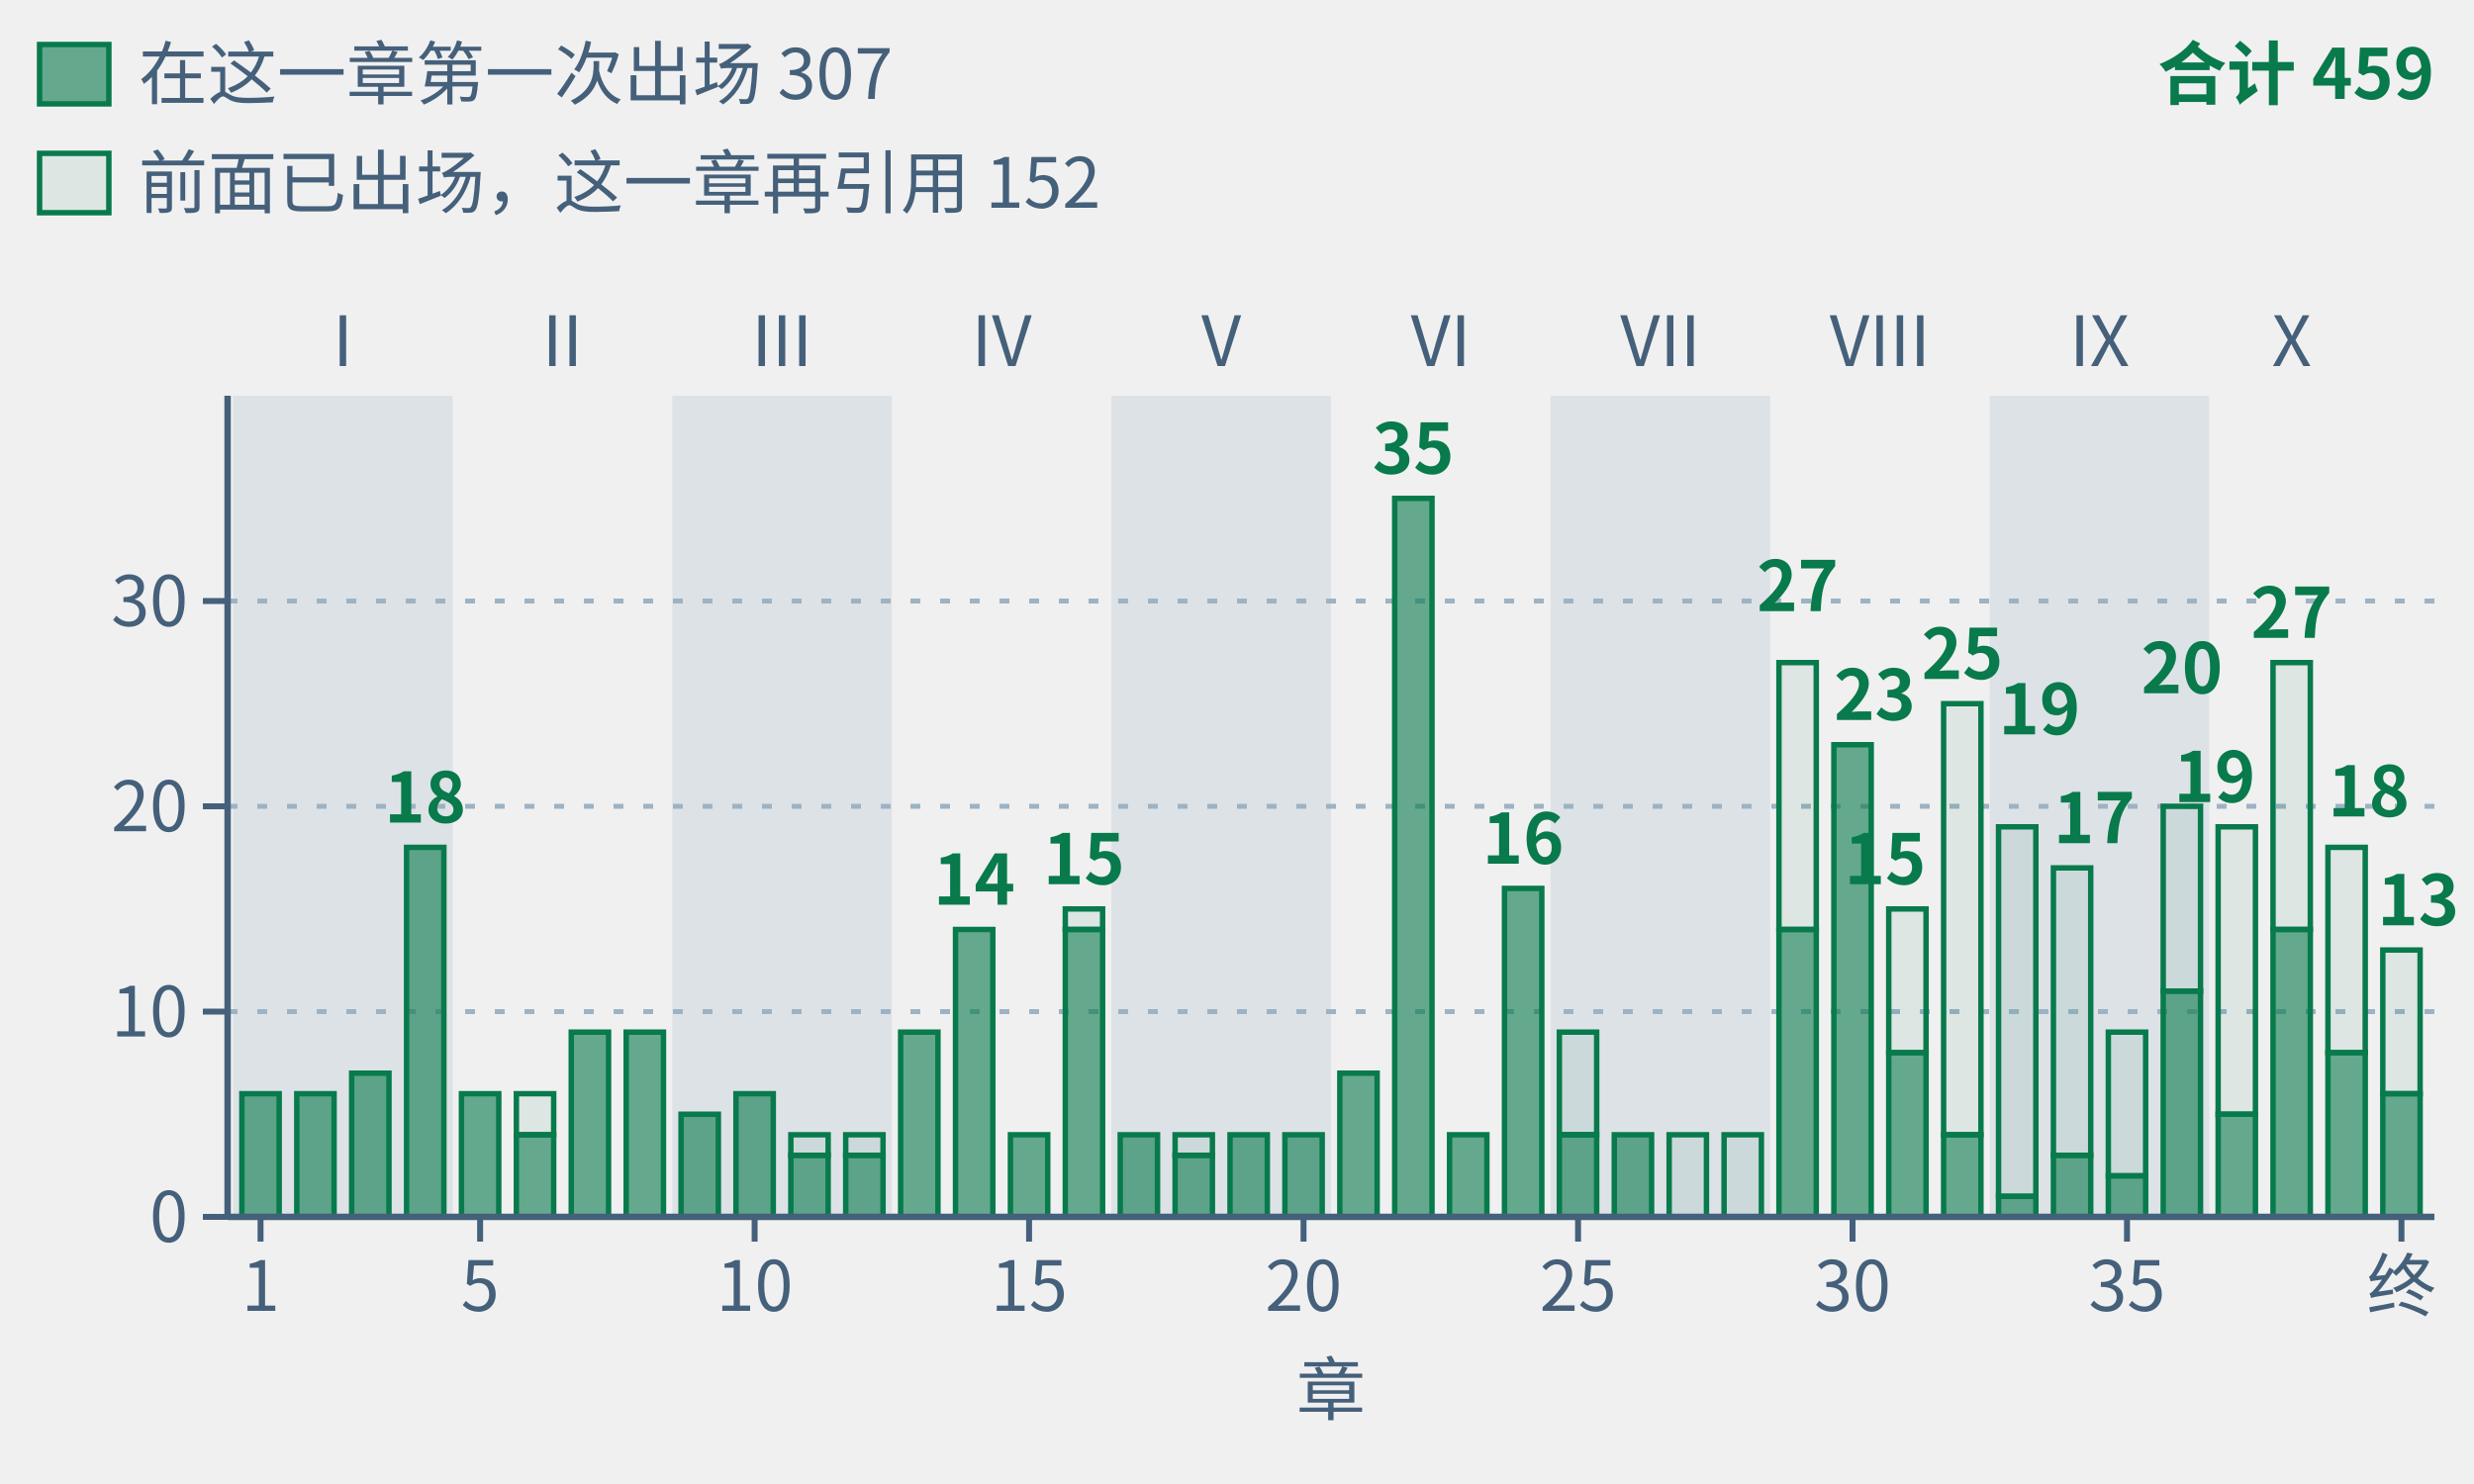
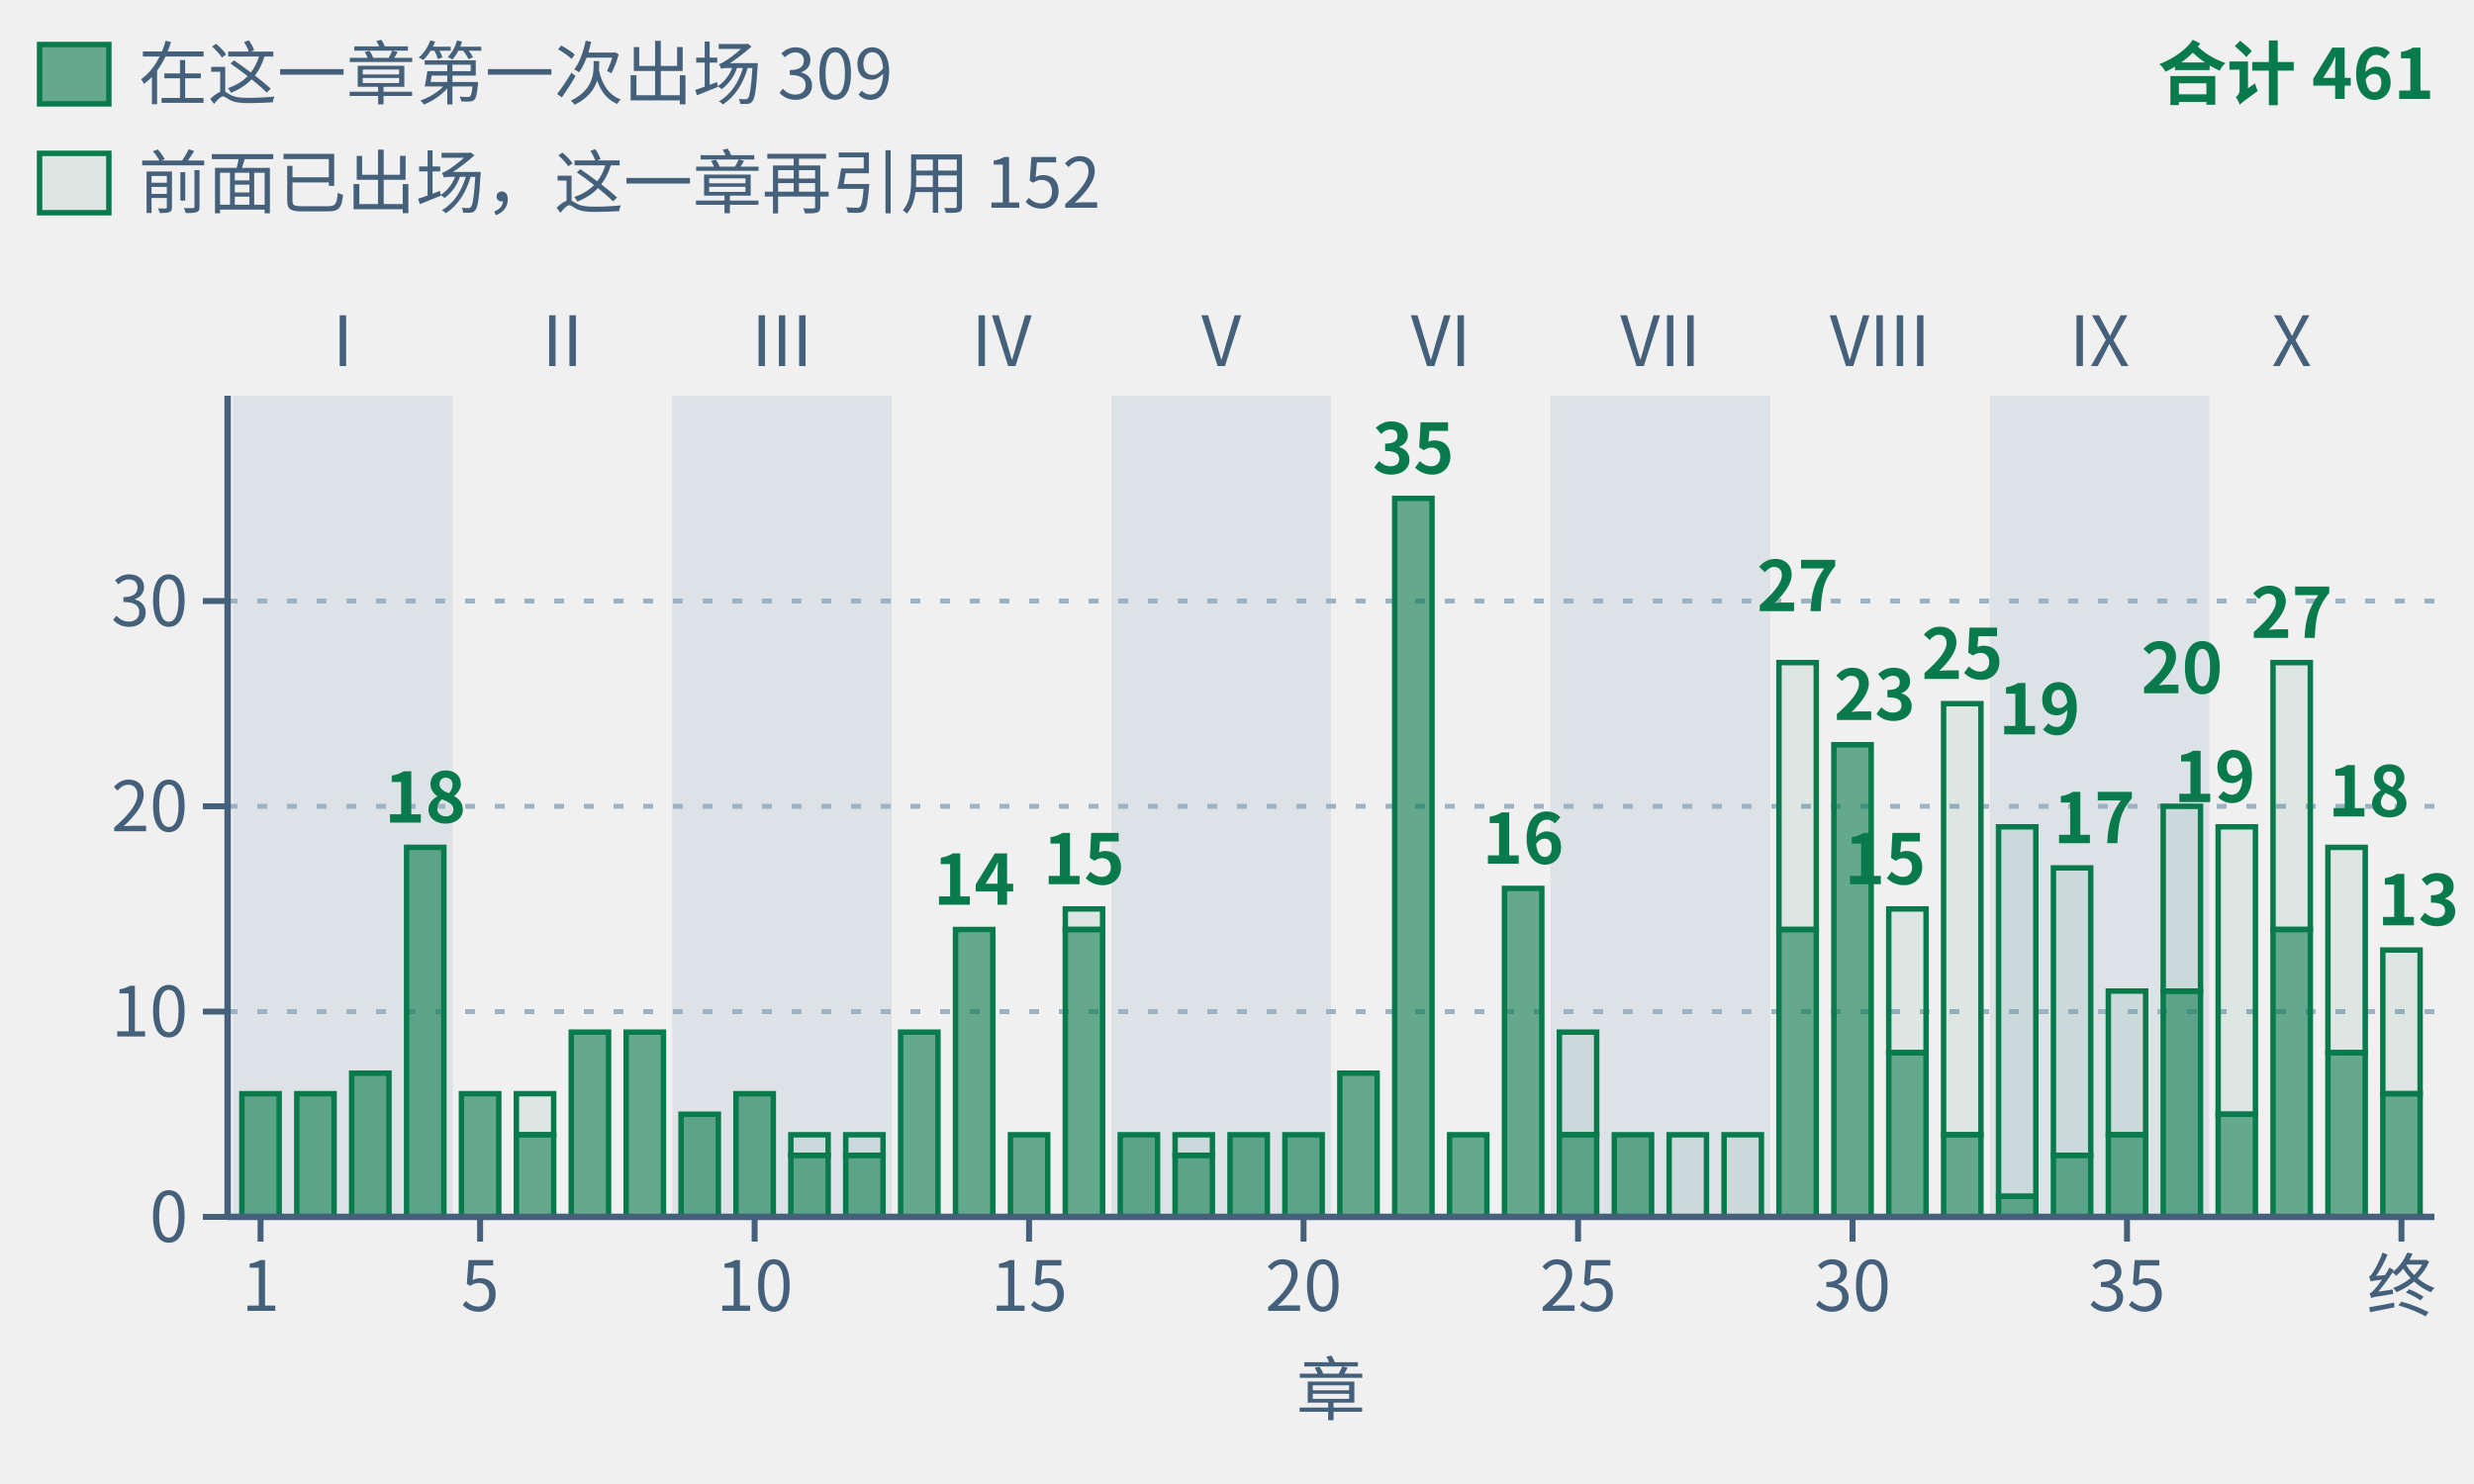
- <svg xmlns="http://www.w3.org/2000/svg" class="tr-fig" data-tr-fig="appc-theorems-by-chapter" data-lang="zh" viewBox="0 0 500 300" width="500" height="300" font-family="'Noto Sans SC', 'Noto Sans CJK SC', 'Source Sans 3', 'PingFang SC', 'Microsoft YaHei', system-ui, sans-serif" role="img" aria-label="按阅读顺序排列的 40 根绿色柱子，按部分组；各柱数该主章环境头引用的唯一冻结定理，子页面并入主章。合计 459 次，实心下段为本章首次出现的 307 条，空心上段为此前出现过的 152 条。跨主章复用重复计数。">
+ <svg xmlns="http://www.w3.org/2000/svg" class="tr-fig" data-tr-fig="appc-theorems-by-chapter" data-lang="zh" viewBox="0 0 500 300" width="500" height="300" font-family="'Noto Sans SC', 'Noto Sans CJK SC', 'Source Sans 3', 'PingFang SC', 'Microsoft YaHei', system-ui, sans-serif" role="img" aria-label="按阅读顺序排列的 40 根绿色柱子，按部分组；各柱数该主章环境头引用的唯一冻结定理，子页面并入主章。合计 461 次，实心下段为本章首次出现的 309 条，空心上段为此前出现过的 152 条。跨主章复用重复计数。">
  <style>.ts-ink{stroke:#0b1622}.tf-ink{fill:#0b1622}.ts-dim{stroke:#45607a}.tf-dim{fill:#45607a}.ts-faint{stroke:#9db3c4}.tf-faint{fill:#9db3c4}.ts-edge{stroke:#b9d0dd}.tf-edge{fill:#b9d0dd}.ts-hot{stroke:#5f9bb5}.tf-hot{fill:#5f9bb5}.ts-bg{stroke:#ffffff}.tf-bg{fill:#ffffff}.ts-panel{stroke:#eef5f9}.tf-panel{fill:#eef5f9}.ts-sheet{stroke:#f7fbfd}.tf-sheet{fill:#f7fbfd}.ts-cyan{stroke:#007c8a}.tf-cyan{fill:#007c8a}.ts-magenta{stroke:#b0128f}.tf-magenta{fill:#b0128f}.ts-amber{stroke:#946200}.tf-amber{fill:#946200}.ts-violet{stroke:#5a45c8}.tf-violet{fill:#5a45c8}.ts-ok{stroke:#087a4c}.tf-ok{fill:#087a4c}.ts-warn{stroke:#c21f3a}.tf-warn{fill:#c21f3a}.ts-blue{stroke:#1d5fd0}.tf-blue{fill:#1d5fd0}.ts-orange{stroke:#b85410}.tf-orange{fill:#b85410}.ts-sigma{stroke:#28405a}.tf-sigma{fill:#28405a}@media (prefers-color-scheme:dark){.ts-ink{stroke:#d4efff}.tf-ink{fill:#d4efff}.ts-dim{stroke:#6f8ea5}.tf-dim{fill:#6f8ea5}.ts-faint{stroke:#34506a}.tf-faint{fill:#34506a}.ts-edge{stroke:#143049}.tf-edge{fill:#143049}.ts-hot{stroke:#1f5d7c}.tf-hot{fill:#1f5d7c}.ts-bg{stroke:#03060c}.tf-bg{fill:#03060c}.ts-panel{stroke:#07101b}.tf-panel{fill:#07101b}.ts-sheet{stroke:#050c16}.tf-sheet{fill:#050c16}.ts-cyan{stroke:#19f0ff}.tf-cyan{fill:#19f0ff}.ts-magenta{stroke:#ff2fd0}.tf-magenta{fill:#ff2fd0}.ts-amber{stroke:#ffc83d}.tf-amber{fill:#ffc83d}.ts-violet{stroke:#9d8cff}.tf-violet{fill:#9d8cff}.ts-ok{stroke:#46ffb2}.tf-ok{fill:#46ffb2}.ts-warn{stroke:#ff5064}.tf-warn{fill:#ff5064}.ts-blue{stroke:#2a7bff}.tf-blue{fill:#2a7bff}.ts-orange{stroke:#ff8a3c}.tf-orange{fill:#ff8a3c}.ts-sigma{stroke:#cfe3ff}.tf-sigma{fill:#cfe3ff}}</style>
  <rect x="47.11" y="80" width="44.38" height="166" class="tf-faint" fill-opacity="0.22" />
  <text class="tf-dim" x="69.3" y="74" font-size="14" text-anchor="middle">I</text>
  <text class="tf-dim" x="113.68" y="74" font-size="14" text-anchor="middle">II</text>
  <rect x="135.87" y="80" width="44.38" height="166" class="tf-faint" fill-opacity="0.22" />
  <text class="tf-dim" x="158.05" y="74" font-size="14" text-anchor="middle">III</text>
  <text class="tf-dim" x="202.43" y="74" font-size="14" text-anchor="middle">IV</text>
  <rect x="224.62" y="80" width="44.38" height="166" class="tf-faint" fill-opacity="0.22" />
  <text class="tf-dim" x="246.81" y="74" font-size="14" text-anchor="middle">V</text>
  <text class="tf-dim" x="291.19" y="74" font-size="14" text-anchor="middle">VI</text>
  <rect x="313.38" y="80" width="44.38" height="166" class="tf-faint" fill-opacity="0.22" />
  <text class="tf-dim" x="335.57" y="74" font-size="14" text-anchor="middle">VII</text>
  <text class="tf-dim" x="379.95" y="74" font-size="14" text-anchor="middle">VIII</text>
  <rect x="402.13" y="80" width="44.38" height="166" class="tf-faint" fill-opacity="0.22" />
  <text class="tf-dim" x="424.32" y="74" font-size="14" text-anchor="middle">IX</text>
  <text class="tf-dim" x="463.15" y="74" font-size="14" text-anchor="middle">X</text>
  <line x1="46" y1="204.5" x2="492" y2="204.5" class="ts-faint" stroke-width="1" stroke-dasharray="2 4" fill="none" />
  <line x1="46" y1="163" x2="492" y2="163" class="ts-faint" stroke-width="1" stroke-dasharray="2 4" fill="none" />
  <line x1="46" y1="121.5" x2="492" y2="121.5" class="ts-faint" stroke-width="1" stroke-dasharray="2 4" fill="none" />
  <rect x="48.88" y="221.1" width="7.54" height="24.9" class="ts-ok tf-ok" stroke-width="1.1" fill-opacity="0.6" />
  <rect x="59.98" y="221.1" width="7.54" height="24.9" class="ts-ok tf-ok" stroke-width="1.1" fill-opacity="0.6" />
  <rect x="71.07" y="216.95" width="7.54" height="29.05" class="ts-ok tf-ok" stroke-width="1.1" fill-opacity="0.6" />
  <rect x="82.17" y="171.3" width="7.54" height="74.7" class="ts-ok tf-ok" stroke-width="1.1" fill-opacity="0.6" />
  <rect x="93.26" y="221.1" width="7.54" height="24.9" class="ts-ok tf-ok" stroke-width="1.1" fill-opacity="0.6" />
  <rect x="104.36" y="221.1" width="7.54" height="8.3" class="ts-ok tf-ok" stroke-width="1.1" fill-opacity="0.08" />
  <rect x="104.36" y="229.4" width="7.54" height="16.6" class="ts-ok tf-ok" stroke-width="1.1" fill-opacity="0.6" />
  <rect x="115.45" y="208.65" width="7.54" height="37.35" class="ts-ok tf-ok" stroke-width="1.1" fill-opacity="0.6" />
  <rect x="126.55" y="208.65" width="7.54" height="37.35" class="ts-ok tf-ok" stroke-width="1.1" fill-opacity="0.6" />
  <rect x="137.64" y="225.25" width="7.54" height="20.75" class="ts-ok tf-ok" stroke-width="1.1" fill-opacity="0.6" />
  <rect x="148.74" y="221.1" width="7.54" height="24.9" class="ts-ok tf-ok" stroke-width="1.1" fill-opacity="0.6" />
  <rect x="159.83" y="229.4" width="7.54" height="4.15" class="ts-ok tf-ok" stroke-width="1.1" fill-opacity="0.08" />
  <rect x="159.83" y="233.55" width="7.54" height="12.45" class="ts-ok tf-ok" stroke-width="1.1" fill-opacity="0.6" />
  <rect x="170.92" y="229.4" width="7.54" height="4.15" class="ts-ok tf-ok" stroke-width="1.1" fill-opacity="0.08" />
  <rect x="170.92" y="233.55" width="7.54" height="12.45" class="ts-ok tf-ok" stroke-width="1.1" fill-opacity="0.6" />
  <rect x="182.02" y="208.65" width="7.54" height="37.35" class="ts-ok tf-ok" stroke-width="1.1" fill-opacity="0.6" />
  <rect x="193.11" y="187.9" width="7.54" height="58.1" class="ts-ok tf-ok" stroke-width="1.1" fill-opacity="0.6" />
  <rect x="204.21" y="229.4" width="7.54" height="16.6" class="ts-ok tf-ok" stroke-width="1.1" fill-opacity="0.6" />
  <rect x="215.3" y="183.75" width="7.54" height="4.15" class="ts-ok tf-ok" stroke-width="1.1" fill-opacity="0.08" />
  <rect x="215.3" y="187.9" width="7.54" height="58.1" class="ts-ok tf-ok" stroke-width="1.1" fill-opacity="0.6" />
  <rect x="226.4" y="229.4" width="7.54" height="16.6" class="ts-ok tf-ok" stroke-width="1.1" fill-opacity="0.6" />
  <rect x="237.49" y="229.4" width="7.54" height="4.15" class="ts-ok tf-ok" stroke-width="1.1" fill-opacity="0.08" />
  <rect x="237.49" y="233.55" width="7.54" height="12.45" class="ts-ok tf-ok" stroke-width="1.1" fill-opacity="0.6" />
  <rect x="248.59" y="229.4" width="7.54" height="16.6" class="ts-ok tf-ok" stroke-width="1.1" fill-opacity="0.6" />
  <rect x="259.68" y="229.4" width="7.54" height="16.6" class="ts-ok tf-ok" stroke-width="1.1" fill-opacity="0.6" />
  <rect x="270.78" y="216.95" width="7.54" height="29.05" class="ts-ok tf-ok" stroke-width="1.1" fill-opacity="0.6" />
  <rect x="281.87" y="100.75" width="7.54" height="145.25" class="ts-ok tf-ok" stroke-width="1.1" fill-opacity="0.6" />
  <rect x="292.96" y="229.4" width="7.54" height="16.6" class="ts-ok tf-ok" stroke-width="1.1" fill-opacity="0.6" />
  <rect x="304.06" y="179.6" width="7.54" height="66.4" class="ts-ok tf-ok" stroke-width="1.1" fill-opacity="0.6" />
  <rect x="315.15" y="208.65" width="7.54" height="20.75" class="ts-ok tf-ok" stroke-width="1.1" fill-opacity="0.08" />
  <rect x="315.15" y="229.4" width="7.54" height="16.6" class="ts-ok tf-ok" stroke-width="1.1" fill-opacity="0.6" />
  <rect x="326.25" y="229.4" width="7.54" height="16.6" class="ts-ok tf-ok" stroke-width="1.1" fill-opacity="0.6" />
  <rect x="337.34" y="229.4" width="7.54" height="16.6" class="ts-ok tf-ok" stroke-width="1.1" fill-opacity="0.08" />
  <rect x="348.44" y="229.4" width="7.54" height="16.6" class="ts-ok tf-ok" stroke-width="1.1" fill-opacity="0.08" />
  <rect x="359.53" y="133.95" width="7.54" height="53.95" class="ts-ok tf-ok" stroke-width="1.1" fill-opacity="0.08" />
  <rect x="359.53" y="187.9" width="7.54" height="58.1" class="ts-ok tf-ok" stroke-width="1.1" fill-opacity="0.6" />
  <rect x="370.63" y="150.55" width="7.54" height="95.45" class="ts-ok tf-ok" stroke-width="1.1" fill-opacity="0.6" />
  <rect x="381.72" y="183.75" width="7.54" height="29.05" class="ts-ok tf-ok" stroke-width="1.1" fill-opacity="0.08" />
  <rect x="381.72" y="212.8" width="7.54" height="33.2" class="ts-ok tf-ok" stroke-width="1.1" fill-opacity="0.6" />
  <rect x="392.81" y="142.25" width="7.54" height="87.15" class="ts-ok tf-ok" stroke-width="1.1" fill-opacity="0.08" />
  <rect x="392.81" y="229.4" width="7.54" height="16.6" class="ts-ok tf-ok" stroke-width="1.1" fill-opacity="0.6" />
  <rect x="403.91" y="167.15" width="7.54" height="74.7" class="ts-ok tf-ok" stroke-width="1.1" fill-opacity="0.08" />
  <rect x="403.91" y="241.85" width="7.54" height="4.15" class="ts-ok tf-ok" stroke-width="1.1" fill-opacity="0.6" />
  <rect x="415" y="175.45" width="7.54" height="58.1" class="ts-ok tf-ok" stroke-width="1.1" fill-opacity="0.08" />
  <rect x="415" y="233.55" width="7.54" height="12.45" class="ts-ok tf-ok" stroke-width="1.1" fill-opacity="0.6" />
-   <rect x="426.1" y="208.65" width="7.54" height="29.05" class="ts-ok tf-ok" stroke-width="1.1" fill-opacity="0.08" />
-   <rect x="426.1" y="237.7" width="7.54" height="8.3" class="ts-ok tf-ok" stroke-width="1.1" fill-opacity="0.6" />
+   <rect x="426.1" y="200.35" width="7.54" height="29.05" class="ts-ok tf-ok" stroke-width="1.1" fill-opacity="0.08" />
+   <rect x="426.1" y="229.4" width="7.54" height="16.6" class="ts-ok tf-ok" stroke-width="1.1" fill-opacity="0.6" />
  <rect x="437.19" y="163" width="7.54" height="37.35" class="ts-ok tf-ok" stroke-width="1.1" fill-opacity="0.08" />
  <rect x="437.19" y="200.35" width="7.54" height="45.65" class="ts-ok tf-ok" stroke-width="1.1" fill-opacity="0.6" />
  <rect x="448.29" y="167.15" width="7.54" height="58.1" class="ts-ok tf-ok" stroke-width="1.1" fill-opacity="0.08" />
  <rect x="448.29" y="225.25" width="7.54" height="20.75" class="ts-ok tf-ok" stroke-width="1.1" fill-opacity="0.6" />
  <rect x="459.38" y="133.95" width="7.54" height="53.95" class="ts-ok tf-ok" stroke-width="1.1" fill-opacity="0.08" />
  <rect x="459.38" y="187.9" width="7.54" height="58.1" class="ts-ok tf-ok" stroke-width="1.1" fill-opacity="0.6" />
  <rect x="470.48" y="171.3" width="7.54" height="41.5" class="ts-ok tf-ok" stroke-width="1.1" fill-opacity="0.08" />
  <rect x="470.48" y="212.8" width="7.54" height="33.2" class="ts-ok tf-ok" stroke-width="1.1" fill-opacity="0.6" />
  <rect x="481.57" y="192.05" width="7.54" height="29.05" class="ts-ok tf-ok" stroke-width="1.1" fill-opacity="0.08" />
  <rect x="481.57" y="221.1" width="7.54" height="24.9" class="ts-ok tf-ok" stroke-width="1.1" fill-opacity="0.6" />
  <text class="tf-ok" x="85.94" y="166.3" font-size="14" text-anchor="middle" font-weight="600">18</text>
  <text class="tf-ok" x="196.89" y="182.9" font-size="14" text-anchor="middle" font-weight="600">14</text>
  <text class="tf-ok" x="219.07" y="178.75" font-size="14" text-anchor="middle" font-weight="600">15</text>
  <text class="tf-ok" x="285.64" y="95.75" font-size="14" text-anchor="middle" font-weight="600">35</text>
  <text class="tf-ok" x="307.83" y="174.6" font-size="14" text-anchor="middle" font-weight="600">16</text>
  <text class="tf-ok" x="363.3" y="123.55" font-size="14" text-anchor="middle" font-weight="600">27</text>
  <text class="tf-ok" x="370.63" y="145.55" font-size="14" font-weight="600">23</text>
  <text class="tf-ok" x="389.26" y="178.75" font-size="14" text-anchor="end" font-weight="600">15</text>
  <text class="tf-ok" x="396.59" y="137.25" font-size="14" text-anchor="middle" font-weight="600">25</text>
  <text class="tf-ok" x="403.91" y="148.45" font-size="14" font-weight="600">19</text>
  <text class="tf-ok" x="415" y="170.45" font-size="14" font-weight="600">17</text>
  <text class="tf-ok" x="440.97" y="140.15" font-size="14" text-anchor="middle" font-weight="600">20</text>
  <text class="tf-ok" x="455.83" y="162.15" font-size="14" text-anchor="end" font-weight="600">19</text>
  <text class="tf-ok" x="463.15" y="128.95" font-size="14" text-anchor="middle" font-weight="600">27</text>
  <text class="tf-ok" x="470.48" y="165.05" font-size="14" font-weight="600">18</text>
  <text class="tf-ok" x="497" y="187.05" font-size="14" text-anchor="end" font-weight="600">13</text>
  <line x1="46" y1="246" x2="492" y2="246" class="ts-dim" stroke-width="1.3" fill="none" />
  <line x1="52.66" y1="246" x2="52.66" y2="251" class="ts-dim" stroke-width="1.2" fill="none" />
  <text class="tf-dim" x="52.66" y="265" font-size="14" text-anchor="middle">1</text>
  <line x1="97.03" y1="246" x2="97.03" y2="251" class="ts-dim" stroke-width="1.2" fill="none" />
  <text class="tf-dim" x="97.03" y="265" font-size="14" text-anchor="middle">5</text>
  <line x1="152.51" y1="246" x2="152.51" y2="251" class="ts-dim" stroke-width="1.2" fill="none" />
  <text class="tf-dim" x="152.51" y="265" font-size="14" text-anchor="middle">10</text>
  <line x1="207.98" y1="246" x2="207.98" y2="251" class="ts-dim" stroke-width="1.2" fill="none" />
  <text class="tf-dim" x="207.98" y="265" font-size="14" text-anchor="middle">15</text>
  <line x1="263.45" y1="246" x2="263.45" y2="251" class="ts-dim" stroke-width="1.2" fill="none" />
  <text class="tf-dim" x="263.45" y="265" font-size="14" text-anchor="middle">20</text>
  <line x1="318.93" y1="246" x2="318.93" y2="251" class="ts-dim" stroke-width="1.2" fill="none" />
  <text class="tf-dim" x="318.93" y="265" font-size="14" text-anchor="middle">25</text>
  <line x1="374.4" y1="246" x2="374.4" y2="251" class="ts-dim" stroke-width="1.2" fill="none" />
  <text class="tf-dim" x="374.4" y="265" font-size="14" text-anchor="middle">30</text>
  <line x1="429.87" y1="246" x2="429.87" y2="251" class="ts-dim" stroke-width="1.2" fill="none" />
  <text class="tf-dim" x="429.87" y="265" font-size="14" text-anchor="middle">35</text>
  <line x1="485.34" y1="246" x2="485.34" y2="251" class="ts-dim" stroke-width="1.2" fill="none" />
  <text class="tf-dim" x="485.34" y="265" font-size="14" text-anchor="middle">终</text>
  <text class="tf-dim" x="269" y="286" font-size="14" text-anchor="middle">章</text>
  <line x1="46" y1="80" x2="46" y2="246" class="ts-dim" stroke-width="1.3" fill="none" />
  <line x1="41" y1="246" x2="46" y2="246" class="ts-dim" stroke-width="1.2" fill="none" />
  <text class="tf-dim" x="38" y="251.04" font-size="14" text-anchor="end">0</text>
  <line x1="41" y1="204.5" x2="46" y2="204.5" class="ts-dim" stroke-width="1.2" fill="none" />
  <text class="tf-dim" x="38" y="209.54" font-size="14" text-anchor="end">10</text>
  <line x1="41" y1="163" x2="46" y2="163" class="ts-dim" stroke-width="1.2" fill="none" />
  <text class="tf-dim" x="38" y="168.04" font-size="14" text-anchor="end">20</text>
  <line x1="41" y1="121.5" x2="46" y2="121.5" class="ts-dim" stroke-width="1.2" fill="none" />
  <text class="tf-dim" x="38" y="126.54" font-size="14" text-anchor="end">30</text>
  <rect x="8" y="9" width="14" height="12" class="ts-ok tf-ok" stroke-width="1.1" fill-opacity="0.6" />
-   <text class="tf-dim" x="28" y="20" font-size="14">在这一章第一次出场 307</text>
+   <text class="tf-dim" x="28" y="20" font-size="14">在这一章第一次出场 309</text>
  <rect x="8" y="31" width="14" height="12" class="ts-ok tf-ok" stroke-width="1.1" fill-opacity="0.08" />
  <text class="tf-dim" x="28" y="42" font-size="14">前面已出场，这一章再引用 152</text>
-   <text class="tf-ok" x="492" y="20" font-size="14" text-anchor="end" font-weight="600">合计 459</text>
+   <text class="tf-ok" x="492" y="20" font-size="14" text-anchor="end" font-weight="600">合计 461</text>
</svg>
